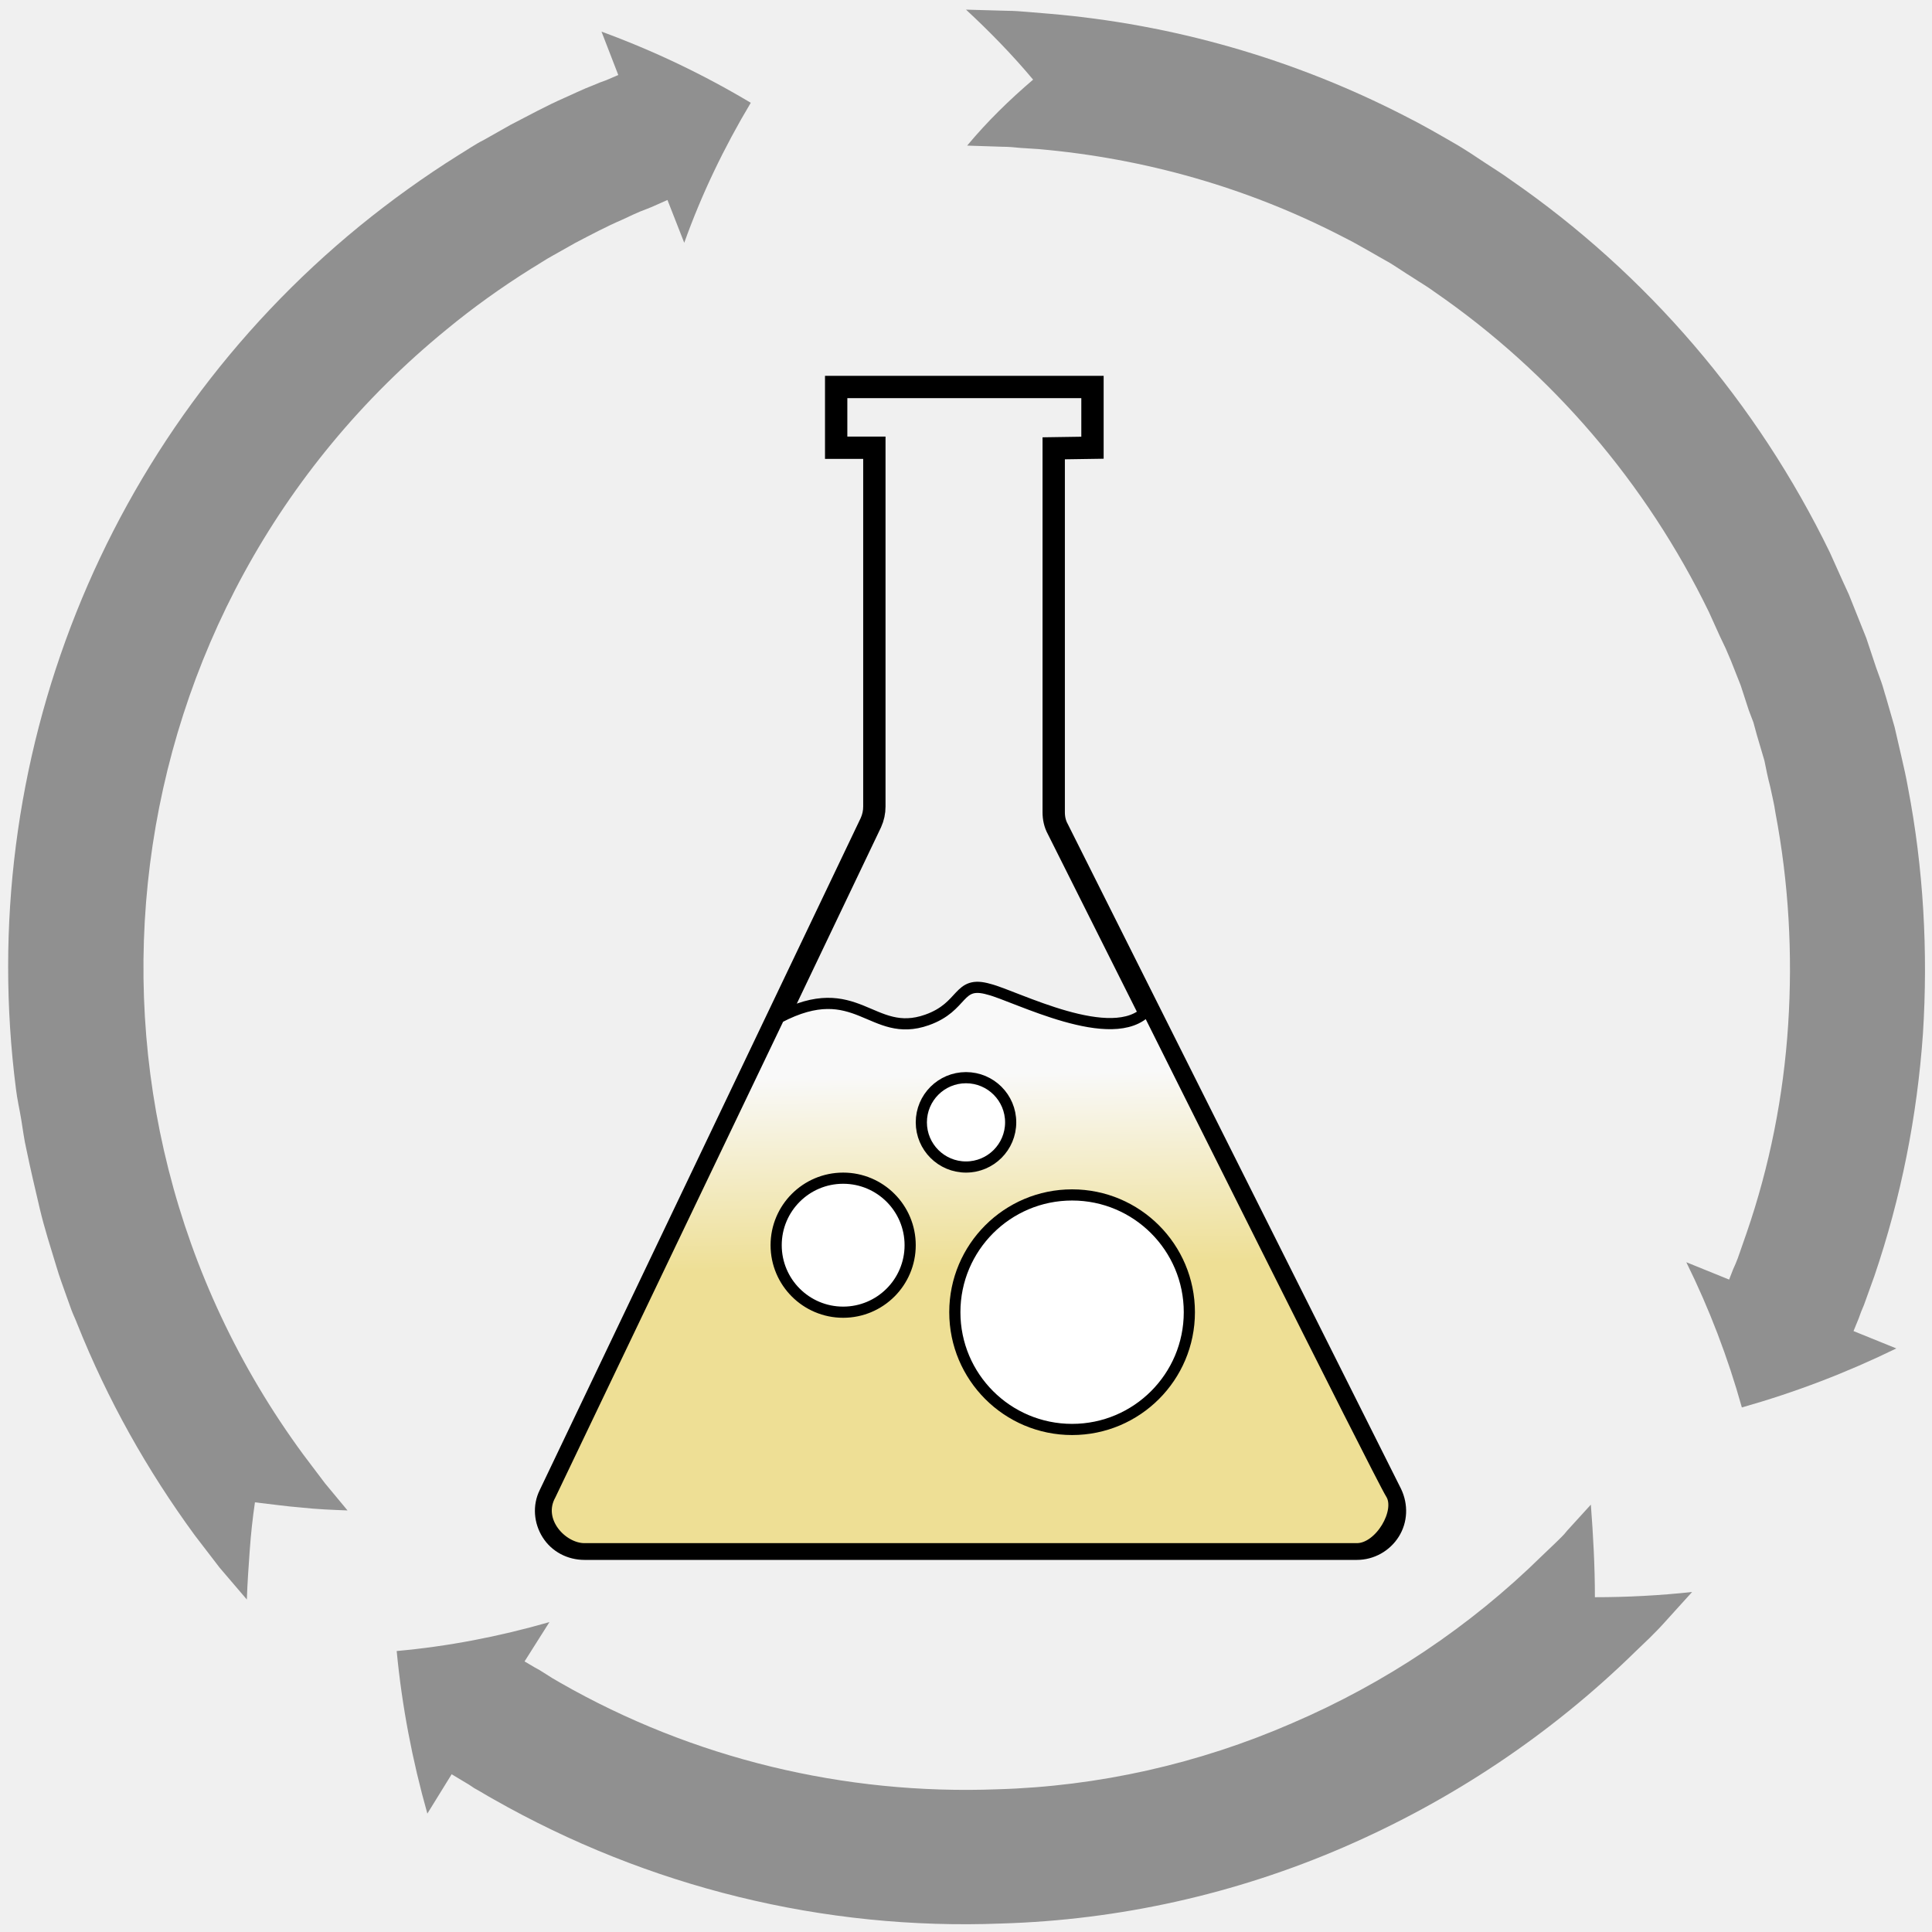
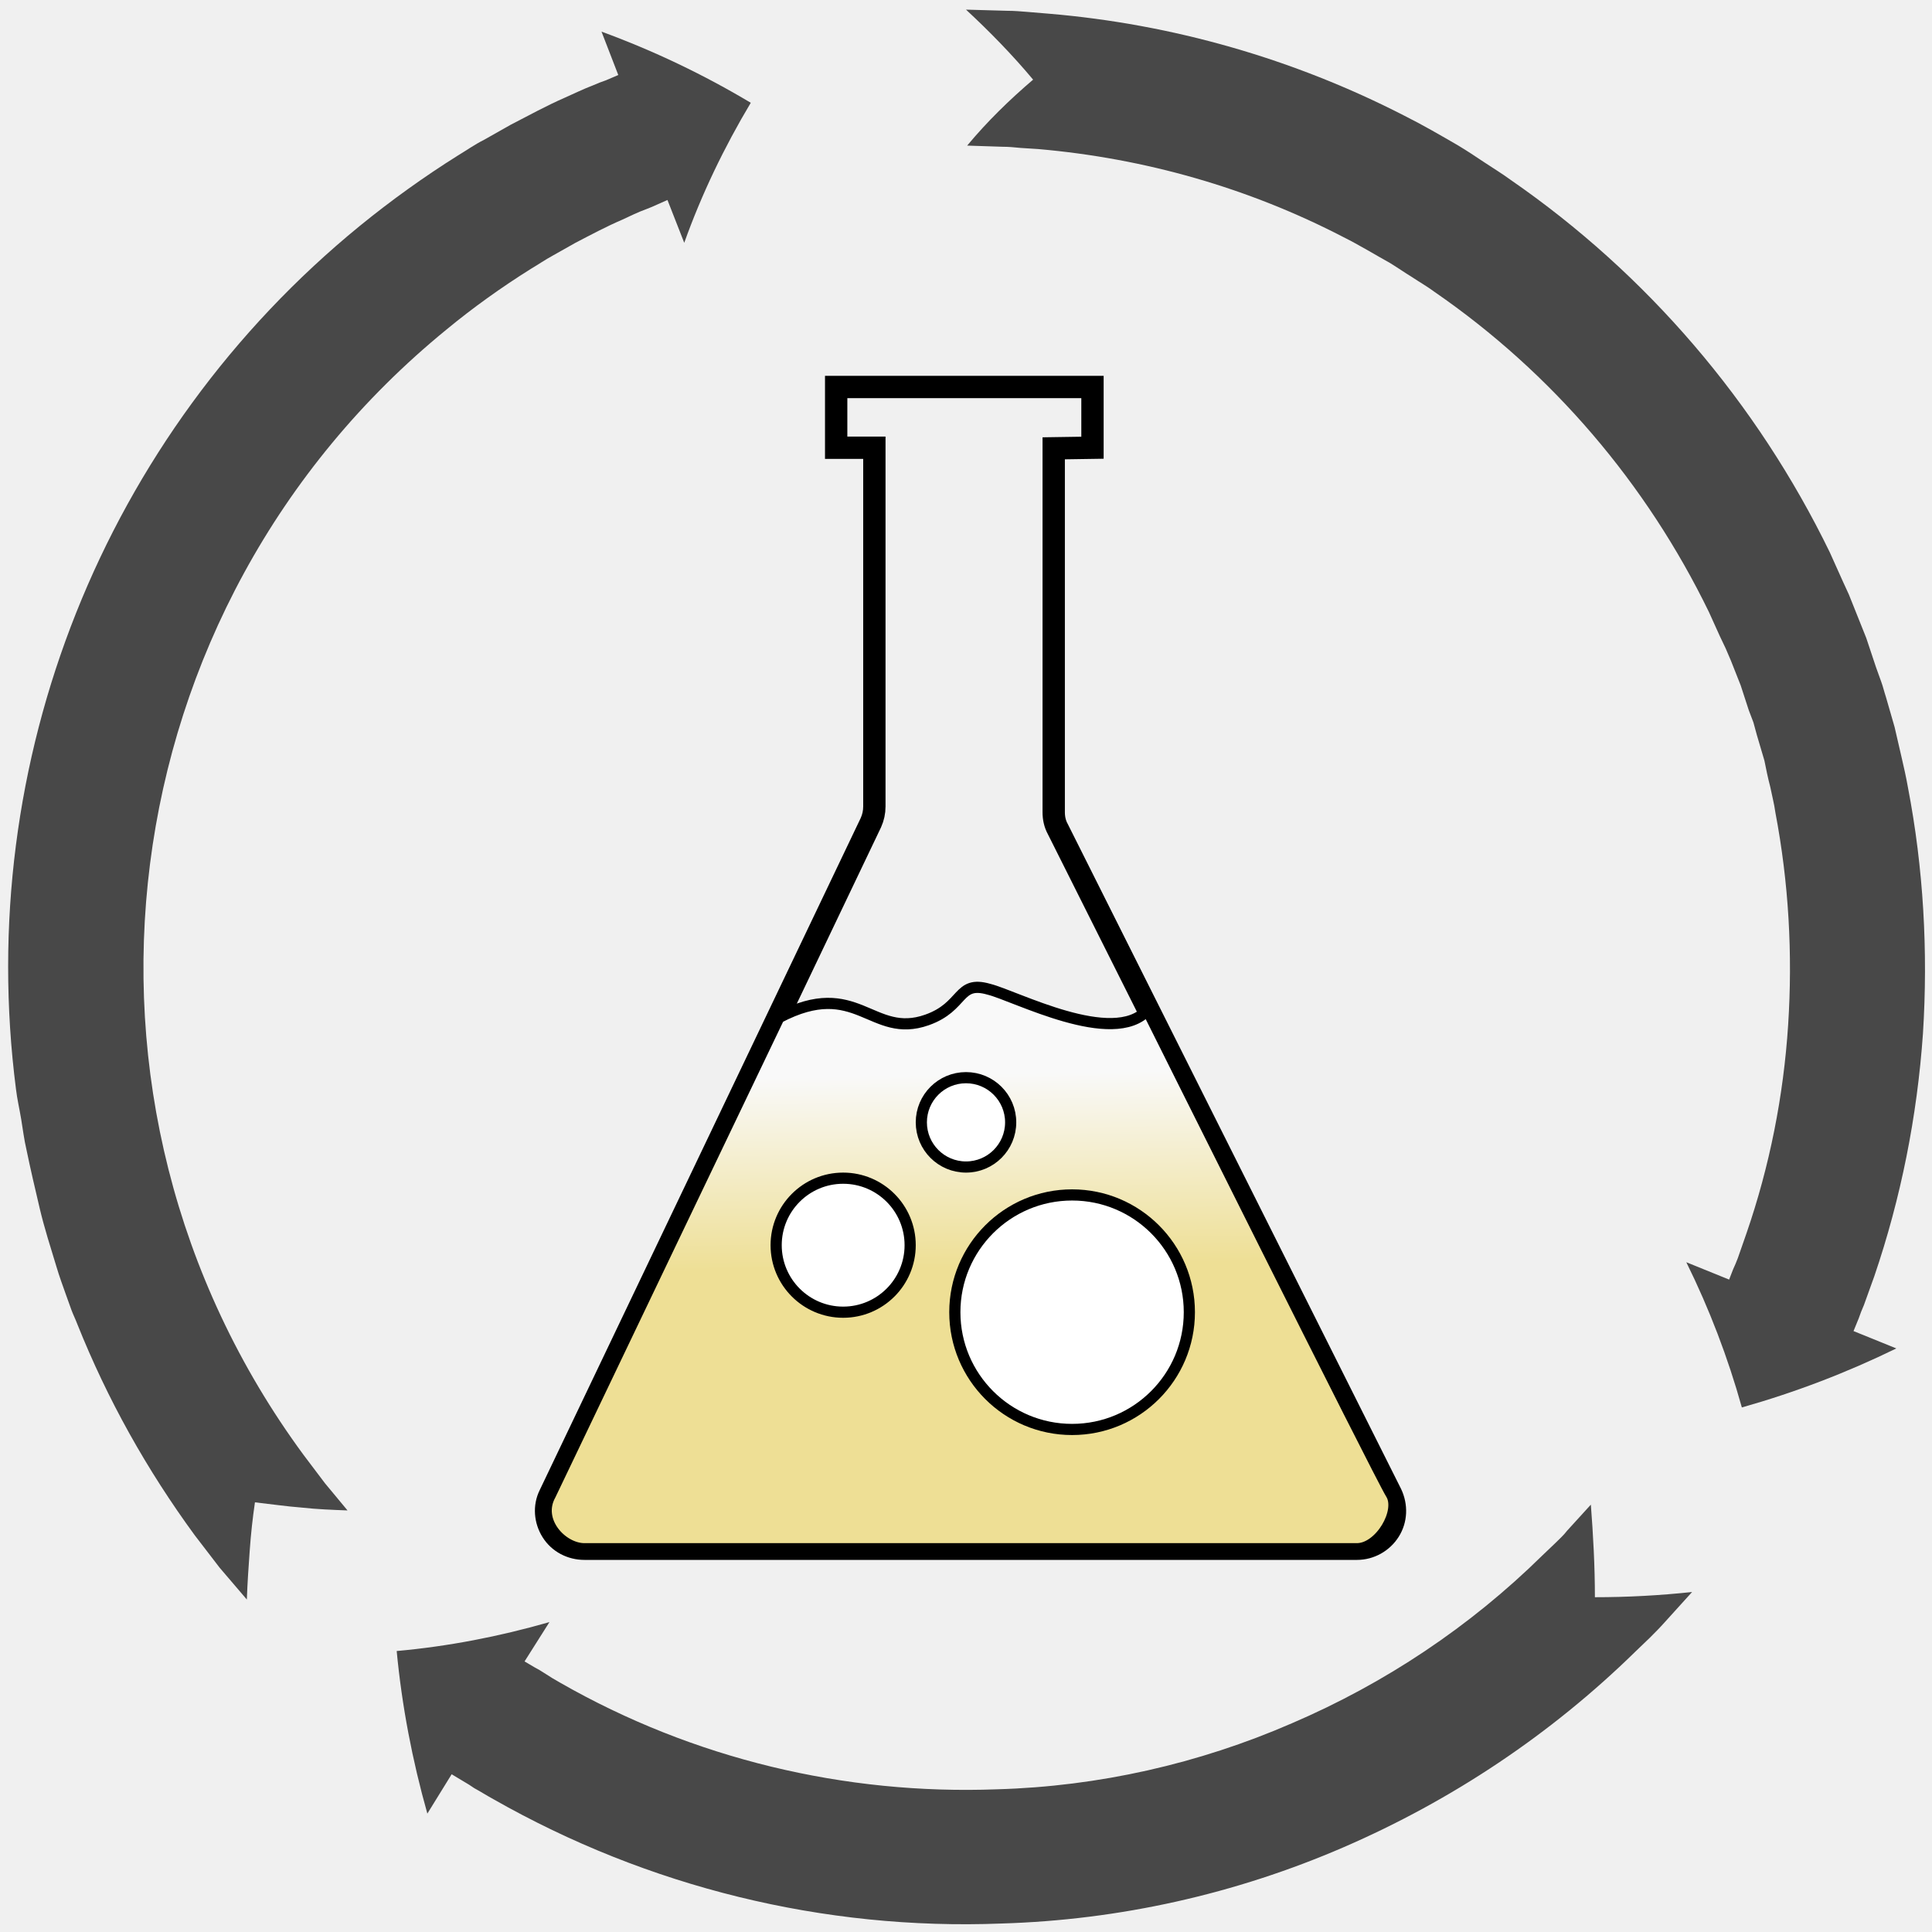
<svg xmlns="http://www.w3.org/2000/svg" width="346px" height="346px" viewBox="0 0 346 346" version="1.1">
  <defs>
    <radialGradient cx="50%" cy="0%" fx="50%" fy="0%" r="100%" id="radialGradient-1">
      <stop stop-color="#E1F5EE" offset="0%" />
      <stop stop-color="#5DF4EE" offset="100%" />
    </radialGradient>
    <linearGradient x1="49.05%" y1="15.558%" x2="50%" y2="49.753%" id="linearGradient-2">
      <stop stop-color="#F9F9F9" offset="0%" />
      <stop stop-color="#EEDF95" offset="100%" />
    </linearGradient>
  </defs>
  <g id="Page-1" stroke="none" stroke-width="1" fill="none" fill-rule="evenodd">
    <g id="logo" transform="translate(1, 1)" stroke="#000000">
      <g id="Page-1">
        <g id="labs1">
          <g id="Page-1">
            <g id="labs">
-               <g id="arrows" stroke-width="0" fill="#000000" fill-opacity="0.4">
+               <g id="arrows" stroke-width="0" fill="#000000" fill-opacity="0.7">
                <path d="M44.658,268.051 C44.243,270.848 43.933,273.749 43.725,276.651 C43.518,279.552 43.311,282.453 43.207,285.458 L38.337,279.759 L33.882,273.957 C29.634,268.154 25.696,262.041 22.173,255.72 C18.651,249.4 15.542,242.872 12.848,236.137 C12.537,235.308 12.123,234.48 11.812,233.651 L10.88,231.06 C10.258,229.299 9.636,227.641 9.118,225.88 C8.082,222.46 6.942,218.937 6.113,215.414 C5.284,211.892 4.455,208.369 3.73,204.846 C3.316,203.084 3.108,201.323 2.798,199.458 C2.487,197.593 2.072,195.831 1.865,194.07 C-5.699,135.32 17.614,76.882 63.412,39.477 C69.007,34.918 74.913,30.67 81.027,26.836 C82.581,25.904 84.031,24.867 85.689,24.039 L90.455,21.345 C93.667,19.687 96.88,17.925 100.195,16.475 C101.853,15.749 103.511,14.92 105.169,14.299 L106.412,13.781 L107.552,13.366 L109.728,12.434 L106.723,4.663 C116.048,8.082 124.959,12.33 133.455,17.407 C128.689,25.386 124.648,33.778 121.54,42.482 L118.535,34.814 L116.67,35.643 L115.737,36.058 L114.701,36.472 C113.251,36.99 111.8,37.716 110.453,38.337 C107.552,39.581 104.858,41.031 102.06,42.482 L98.019,44.761 C96.672,45.487 95.325,46.419 94.082,47.145 C88.798,50.46 83.72,54.087 78.954,58.024 C18.029,107.759 6.839,196.349 53.361,259.554 L57.195,264.631 L61.236,269.501 C58.542,269.398 55.745,269.294 52.947,268.983 C50.253,268.776 47.455,268.361 44.658,268.051 L44.658,268.051 L44.658,268.051 L44.658,268.051 L44.658,268.051 Z" id="Shape" />
                <path d="M284.629,285.043 C290.431,285.043 296.234,284.733 302.036,284.111 L297.063,289.602 C296.234,290.535 295.405,291.364 294.472,292.296 L291.882,294.783 C276.754,309.6 259.036,321.412 239.66,329.805 C220.284,338.198 199.458,342.86 178.32,343.482 C146.511,344.725 115.012,336.954 87.347,321.205 C86.207,320.583 85.067,319.858 83.928,319.236 L82.995,318.614 L81.959,317.993 L79.887,316.749 L75.535,323.795 C72.841,314.263 70.976,304.523 70.043,294.68 C79.265,293.851 88.383,292.089 97.398,289.499 L92.942,296.545 L94.704,297.581 L95.636,298.099 L96.465,298.617 C97.398,299.239 98.434,299.86 99.366,300.378 C123.094,313.952 150.241,320.48 177.595,319.443 C195.728,318.925 213.653,314.884 230.335,307.631 C247.017,300.482 262.248,290.328 275.2,277.583 L277.48,275.407 C278.205,274.682 279.034,273.957 279.655,273.128 L283.904,268.465 C284.318,273.853 284.629,279.448 284.629,285.043 L284.629,285.043 L284.629,285.043 L284.629,285.043 L284.629,285.043 Z" id="Shape_1_" />
                <path d="M184.019,13.263 C180.289,8.807 176.248,4.663 172,0.725 L179.357,0.933 C180.6,0.933 181.843,1.036 183.087,1.14 L186.817,1.451 C208.99,3.316 230.646,9.533 250.436,19.687 C253.752,21.345 256.964,23.21 260.176,25.075 C261.73,26.007 263.284,27.043 264.839,28.08 C266.393,29.116 267.947,30.048 269.501,31.188 C293.954,48.077 313.641,71.08 326.696,97.916 L328.976,102.993 L330.116,105.48 L331.152,108.07 L333.224,113.251 L334.986,118.535 L335.918,121.125 C336.229,121.954 336.436,122.887 336.747,123.819 L338.301,129.207 C338.716,130.969 339.13,132.834 339.545,134.595 C339.959,136.357 340.373,138.222 340.684,139.983 C343.482,154.489 344.311,169.41 343.378,184.123 C342.342,198.94 339.441,213.549 334.675,227.537 L332.81,232.718 L332.292,233.961 L331.877,235.101 L330.945,237.381 L338.612,240.489 C329.701,244.841 320.48,248.364 310.947,251.058 C308.46,242.147 305.145,233.443 301,225.051 L308.667,228.159 L309.393,226.294 L309.807,225.361 L310.222,224.325 L311.776,219.87 C315.92,207.851 318.407,195.313 319.236,182.569 C320.065,169.824 319.34,157.08 316.957,144.542 C316.749,142.988 316.335,141.434 316.024,139.88 C315.61,138.325 315.299,136.771 314.988,135.217 L313.641,130.658 C313.434,129.933 313.227,129.104 313.019,128.378 L312.19,126.202 L310.74,121.747 L308.978,117.292 L308.046,115.116 L307.01,112.94 L305.041,108.588 C293.851,85.586 276.961,65.795 255.928,51.289 C254.684,50.357 253.234,49.528 251.99,48.699 C250.643,47.87 249.296,46.937 247.949,46.108 C245.152,44.554 242.458,42.896 239.557,41.446 C222.564,32.639 204.017,27.354 184.952,25.696 L181.74,25.489 C180.704,25.386 179.667,25.282 178.528,25.282 L172.207,25.075 C175.834,20.723 179.771,16.889 184.019,13.263 L184.019,13.263 L184.019,13.263 L184.019,13.263 L184.019,13.263 Z" id="Shape_2_" />
                <animateTransform attributeName="transform" attributeType="XML" type="rotate" from="0 172 172" to="360 172 172" dur="3s" repeatCount="3" />
              </g>
              <g id="Group" transform="translate(96, 68)">
                <path d="M91.708,11.287 L98.651,11.183 L98.651,0.304 L52.749,0.304 L52.749,11.183 L59.588,11.183 L59.588,11.287 L59.588,75.424 C59.588,76.46 59.381,77.393 58.966,78.325 L1.46,198.725 C0.424,200.798 0.631,203.284 1.875,205.253 C3.118,207.222 5.294,208.361 7.677,208.361 L146.002,208.361 C148.386,208.361 150.561,207.118 151.805,205.149 C153.048,203.181 153.152,200.694 152.116,198.518 L92.434,79.465 C91.916,78.533 91.708,77.496 91.708,76.46 L91.708,11.287 L91.708,11.287 L91.708,11.287 L91.708,11.287 Z" id="top_1_" stroke-width="4" />
                <path d="M108.494,111.896 C108.494,111.896 150.147,195.41 152.116,198.518 C154.084,201.627 150.147,208.361 146.002,208.361 L7.677,208.361 C3.636,208.361 -1.027,203.388 1.564,198.725 C4.361,192.819 42.492,113.243 42.492,113.243 C56.48,105.887 59.07,117.181 69.017,113.658 C75.752,111.275 74.405,106.508 80.104,108.166 C84.766,109.306 102.381,118.631 108.494,111.896" id="Path-8_1_" stroke-width="2" fill="url(#linearGradient-2)" />
                <circle id="Oval" stroke-width="2" fill="#FFFFFF" cx="76" cy="132" r="8">
                  <animateTransform attributeName="transform" attributeType="XML" type="rotate" from="0 90 172" to="-35 50 172" dur="1s" repeatCount="9" />
                </circle>
                <ellipse id="Oval_1_" stroke-width="2" fill="#FFFFFF" cx="95" cy="166" rx="21" ry="21">
                  <animateTransform attributeName="transform" attributeType="XML" type="rotate" from="0 90 172" to="-15 50 172" dur="1.5s" repeatCount="6" />
                </ellipse>
                <circle id="Oval_2_" stroke-width="2" fill="#FFFFFF" cx="54" cy="154" r="12">
                  <animateTransform attributeName="transform" attributeType="XML" type="rotate" from="0 90 172" to="25 50 172" dur="1.25s" repeatCount="7" />
                </circle>
              </g>
            </g>
          </g>
        </g>
      </g>
    </g>
  </g>
</svg>
